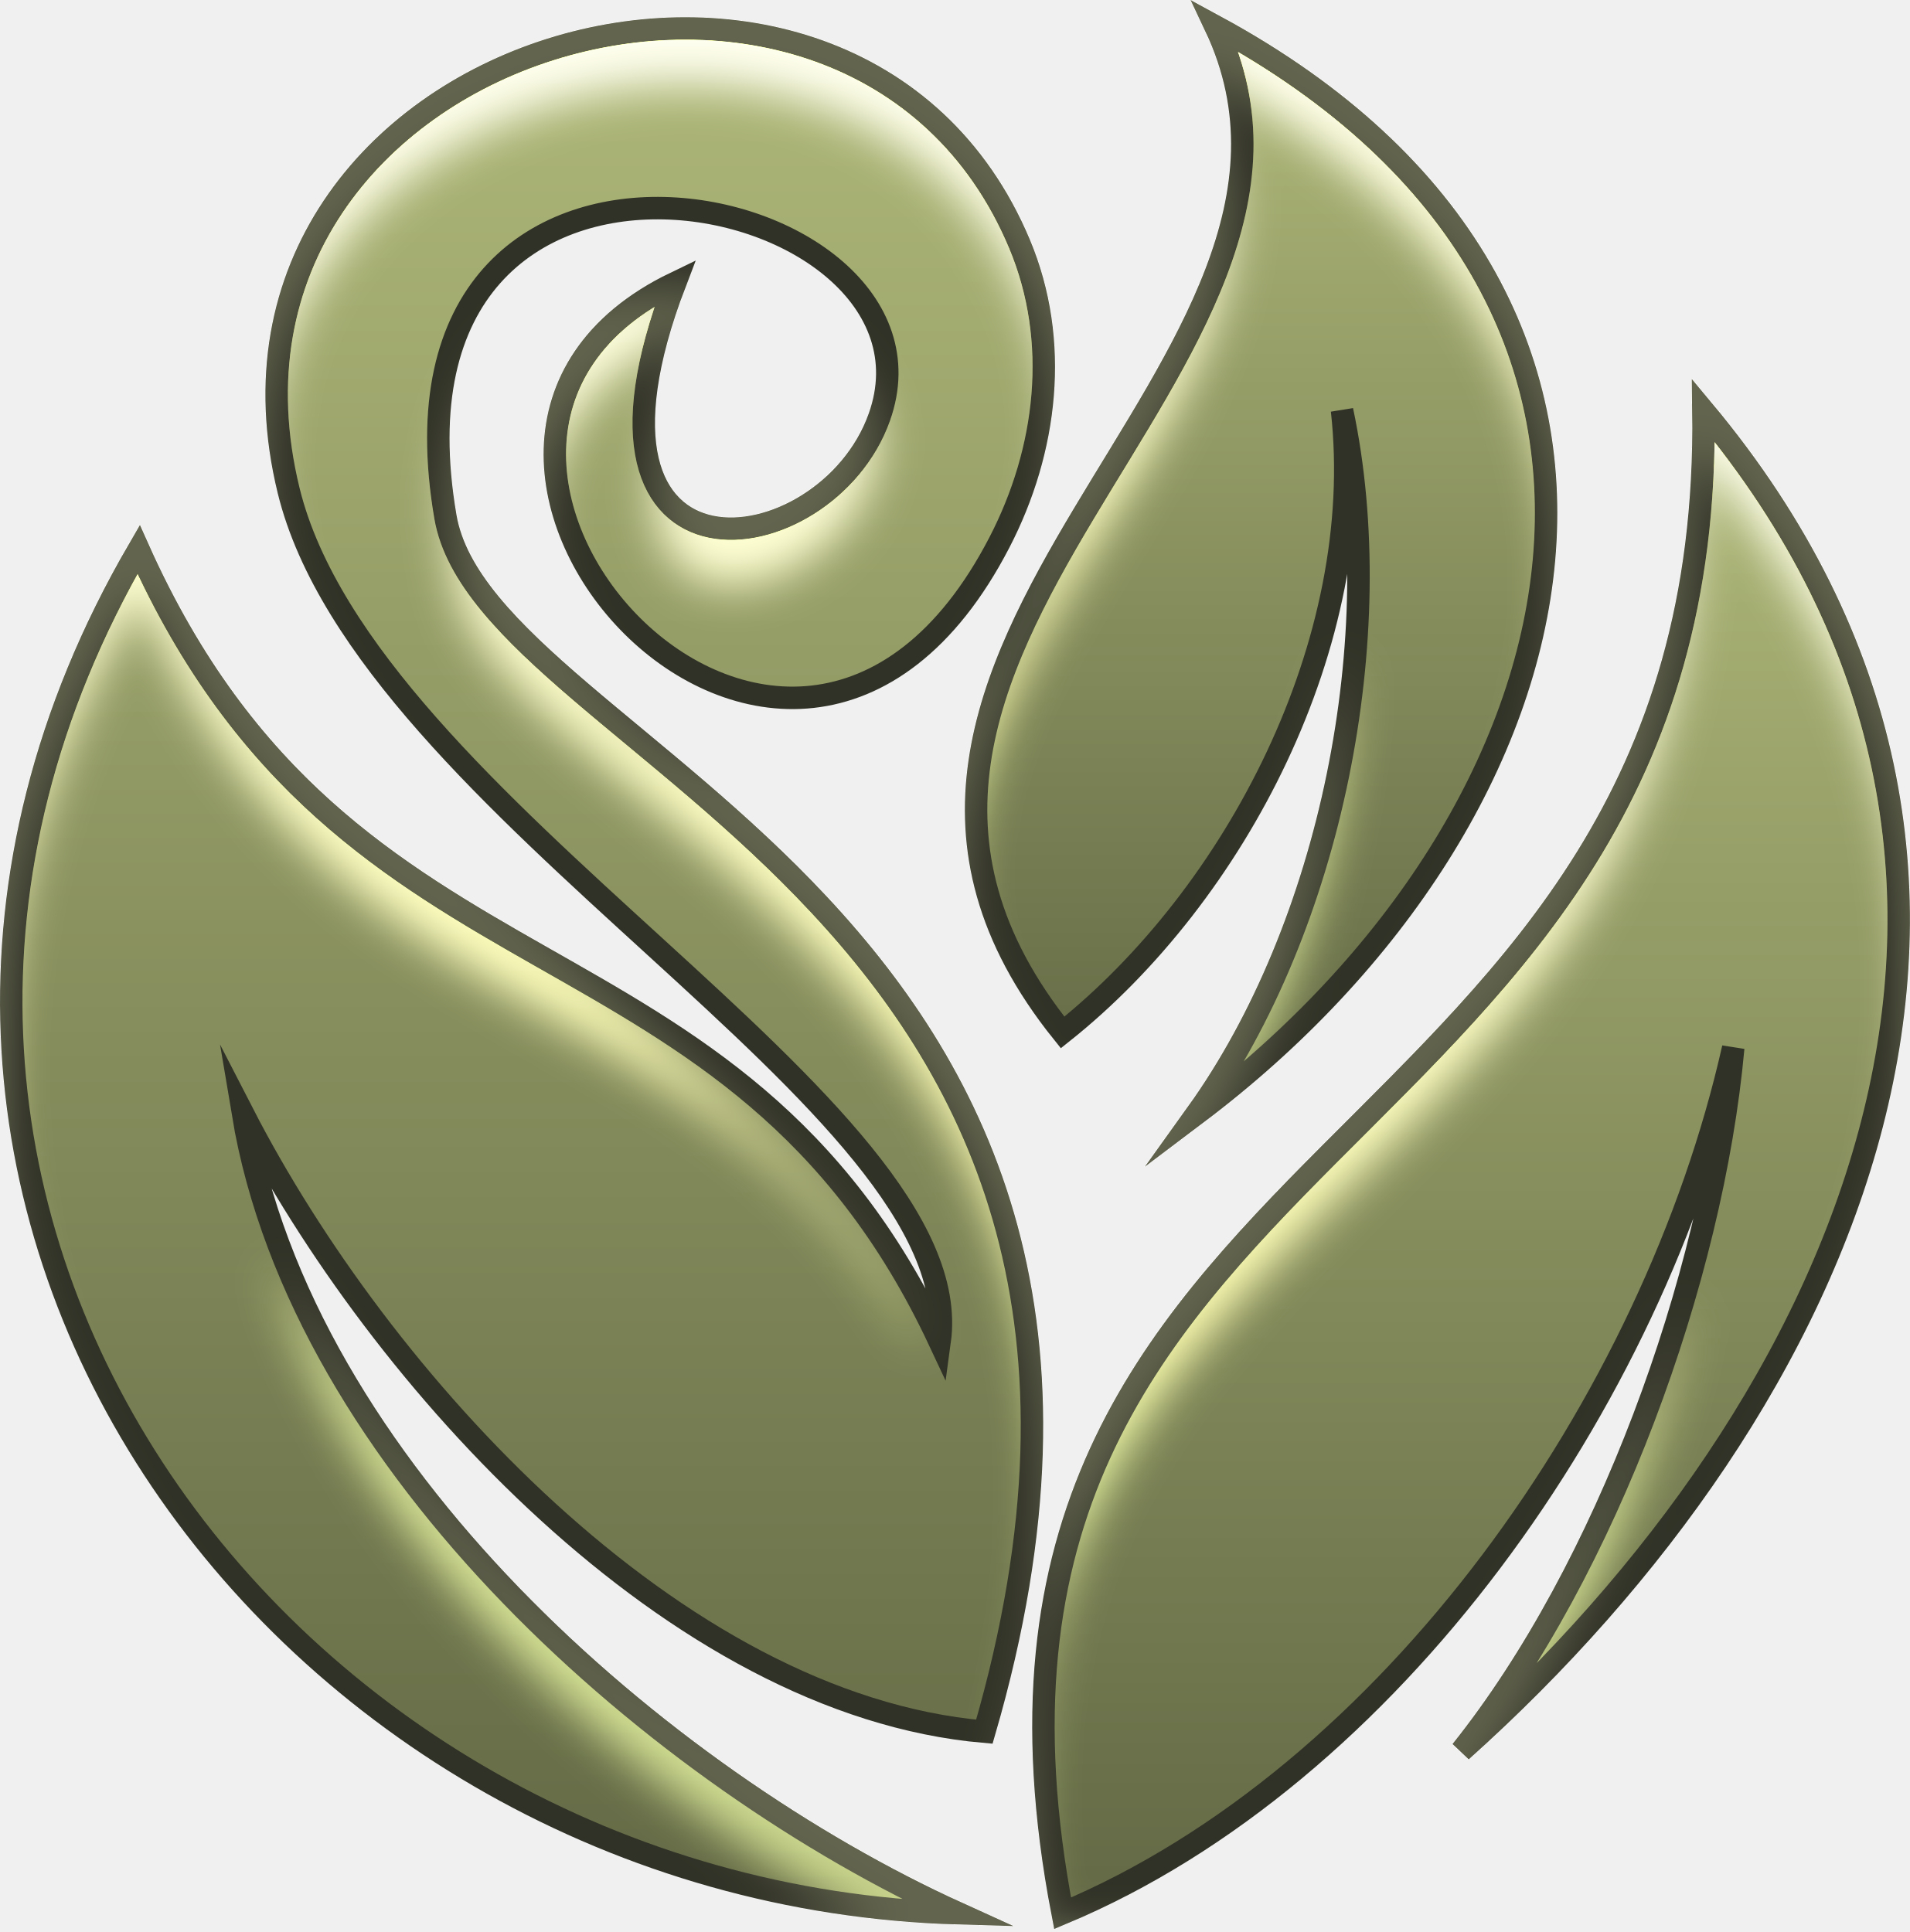
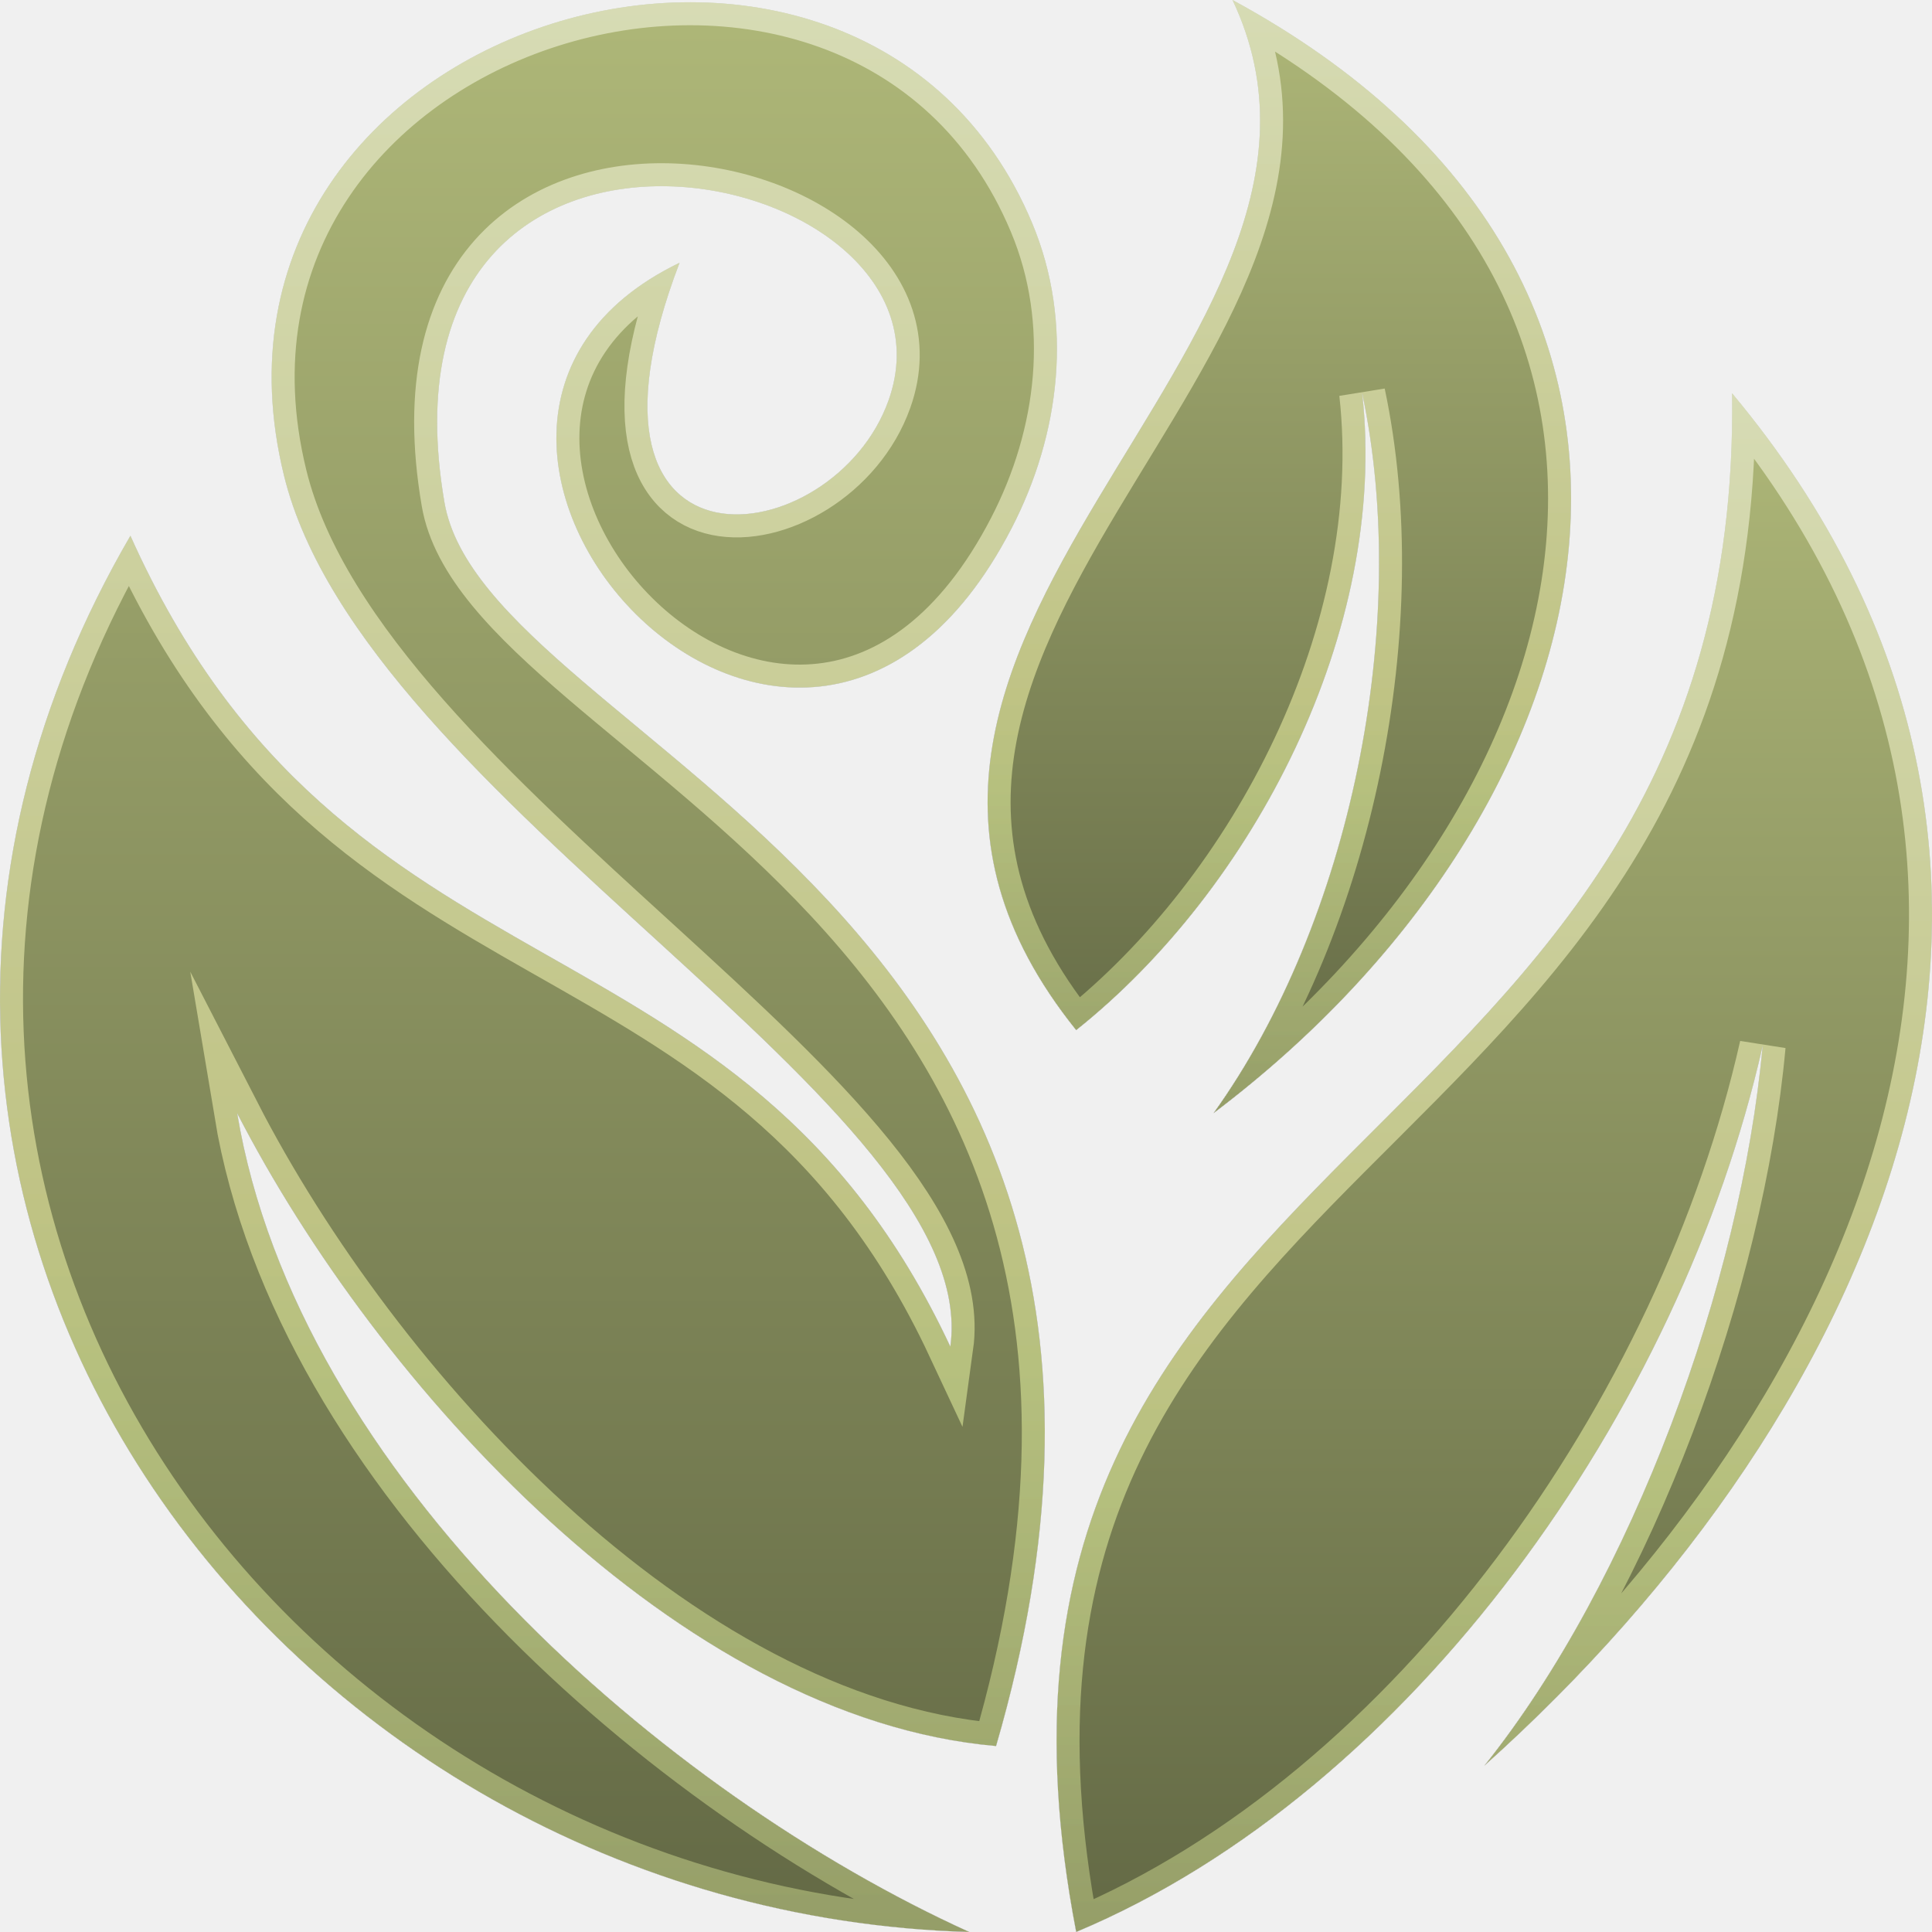
- <svg xmlns="http://www.w3.org/2000/svg" width="85" height="86" viewBox="0 0 85 86" fill="none">
-   <g filter="url(#filter0_i_2493_20)">
-     <path d="M42.647 85.168C12.61 84.32 -10.696 53.456 6.17 24.46C15.533 45.356 32.647 40.112 41.819 59.715C43.263 49.225 16.323 36.026 12.847 21.843C7.956 1.889 37.915 -6.907 45.372 10.857C47.189 15.189 46.6 20.047 44.478 24.145C35.073 42.316 15.15 19.767 30.046 12.594C24.58 26.879 36.761 25.262 39.136 18.564C42.816 8.186 16.342 2.671 19.823 23.004C21.64 33.617 54.45 40.51 43.808 77.084C29.967 75.879 16.88 61.368 10.812 49.569C13.441 65.335 29.409 79.156 42.647 85.168Z" fill="url(#paint0_linear_2493_20)" stroke-miterlimit="10" stroke="#313227" />
-     <path d="M59.726 18.269C60.877 28.58 54.984 39.833 47.29 45.958C33.642 28.97 61.216 16.249 54.088 1.168C76.493 13.317 70.962 36.215 53.26 49.569C59.233 41.24 61.855 28.305 59.726 18.269Z" fill="url(#paint1_linear_2493_20)" stroke-miterlimit="10" stroke="#313227" />
-     <path d="M47.29 85.168C40.518 50.037 76.279 52.417 75.809 18.269C92.97 38.826 82.246 62.525 65.031 77.944C71.49 69.864 76.2 56.924 77.135 46.645C73.588 62.404 61.896 79.043 47.29 85.168Z" fill="url(#paint2_linear_2493_20)" stroke-miterlimit="10" stroke="#313227" />
-   </g>
+ <svg xmlns="http://www.w3.org/2000/svg" xmlns:xlink="http://www.w3.org/1999/xlink" width="84" height="84" viewBox="0 0 84 84" fill="none">
+   <use xlink:href="#stroke0_2493_20" fill="url(#paint0_linear_2493_20)" />
+   <mask id="stroke1_2493_20" fill="white">
+     <use xlink:href="#stroke0_2493_20" />
+   </mask>
+   <path d="M42.147 84C12.11 83.152 -11.196 52.288 5.67 23.292C15.033 44.188 32.147 38.944 41.319 58.547C42.763 48.058 15.823 34.858 12.347 20.675C7.456 0.722 37.415 -8.075 44.872 9.689C46.689 14.021 46.1 18.878 43.978 22.977C34.573 41.148 14.65 18.599 29.546 11.425C24.08 25.711 36.261 24.094 38.636 17.396C42.316 7.018 15.842 1.503 19.323 21.836C21.14 32.449 53.95 39.342 43.308 75.916C29.467 74.711 16.38 60.2 10.312 48.401C12.941 64.167 28.909 77.988 42.147 84Z" stroke-width="2" stroke-miterlimit="10" stroke="white" stroke-opacity="0.5" style="mix-blend-mode:overlay" mask="url(#stroke1_2493_20)" />
+   <use xlink:href="#stroke2_2493_20" fill="url(#paint1_linear_2493_20)" />
+   <mask id="stroke3_2493_20" fill="white">
+     <use xlink:href="#stroke2_2493_20" />
+   </mask>
+   <path d="M59.226 17.101C60.377 27.412 54.484 38.665 46.79 44.79C33.142 27.802 60.716 15.081 53.588 0C75.993 12.149 70.462 35.047 52.76 48.401C58.733 40.072 61.355 27.137 59.226 17.101Z" stroke-width="2" stroke-miterlimit="10" stroke="white" stroke-opacity="0.5" style="mix-blend-mode:overlay" mask="url(#stroke3_2493_20)" />
+   <use xlink:href="#stroke4_2493_20" fill="url(#paint2_linear_2493_20)" />
+   <mask id="stroke5_2493_20" fill="white">
+     <use xlink:href="#stroke4_2493_20" />
+   </mask>
+   <path d="M46.79 84C40.018 48.869 75.779 51.249 75.309 17.101C92.47 37.658 81.746 61.357 64.531 76.776C70.99 68.696 75.7 55.756 76.635 45.477C73.088 61.236 61.396 77.875 46.79 84Z" stroke-width="2" stroke-miterlimit="10" stroke="white" stroke-opacity="0.5" style="mix-blend-mode:overlay" mask="url(#stroke5_2493_20)" />
  <defs>
-     <filter id="filter0_i_2493_20" x="0" y="0" width="85" height="87.867" filterUnits="userSpaceOnUse" color-interpolation-filters="sRGB">
-       <feFlood flood-opacity="0" result="BackgroundImageFix" />
-       <feBlend mode="normal" in="SourceGraphic" in2="BackgroundImageFix" result="shape" />
-       <feColorMatrix in="SourceAlpha" type="matrix" values="0 0 0 0 0 0 0 0 0 0 0 0 0 0 0 0 0 0 127 0" result="hardAlpha" />
-       <feOffset dy="3" />
-       <feGaussianBlur stdDeviation="1" />
-       <feComposite in2="hardAlpha" operator="arithmetic" k2="-1" k3="1" />
-       <feColorMatrix type="matrix" values="0 0 0 0 1 0 0 0 0 1 0 0 0 0 1 0 0 0 1 0" />
-       <feBlend mode="overlay" in2="shape" result="effect1_innerShadow_2493_20" />
-     </filter>
-     <linearGradient id="paint0_linear_2493_20" x1="23.477" y1="1.266" x2="23.477" y2="85.168" gradientUnits="userSpaceOnUse">
+     <linearGradient id="paint0_linear_2493_20" x1="22.977" y1="0.098" x2="22.977" y2="84" gradientUnits="userSpaceOnUse">
      <stop stop-color="#AEB778" />
      <stop offset="1" stop-color="#636945" />
    </linearGradient>
-     <linearGradient id="paint1_linear_2493_20" x1="56.124" y1="1.168" x2="56.124" y2="49.569" gradientUnits="userSpaceOnUse">
+     <linearGradient id="paint1_linear_2493_20" x1="55.624" y1="0" x2="55.624" y2="48.401" gradientUnits="userSpaceOnUse">
      <stop stop-color="#AEB778" />
      <stop offset="1" stop-color="#636945" />
    </linearGradient>
-     <linearGradient id="paint2_linear_2493_20" x1="65.468" y1="18.269" x2="65.468" y2="85.168" gradientUnits="userSpaceOnUse">
+     <linearGradient id="paint2_linear_2493_20" x1="64.968" y1="17.101" x2="64.968" y2="84" gradientUnits="userSpaceOnUse">
      <stop stop-color="#AEB778" />
      <stop offset="1" stop-color="#636945" />
    </linearGradient>
+     <path id="stroke0_2493_20" d="M42.147 84C12.11 83.152 -11.196 52.288 5.67 23.292C15.033 44.188 32.147 38.944 41.319 58.547C42.763 48.058 15.823 34.858 12.347 20.675C7.456 0.722 37.415 -8.075 44.872 9.689C46.689 14.021 46.1 18.878 43.978 22.977C34.573 41.148 14.65 18.599 29.546 11.425C24.08 25.711 36.261 24.094 38.636 17.396C42.316 7.018 15.842 1.503 19.323 21.836C21.14 32.449 53.95 39.342 43.308 75.916C29.467 74.711 16.38 60.2 10.312 48.401C12.941 64.167 28.909 77.988 42.147 84Z" />
+     <path id="stroke2_2493_20" d="M59.226 17.101C60.377 27.412 54.484 38.665 46.79 44.79C33.142 27.802 60.716 15.081 53.588 0C75.993 12.149 70.462 35.047 52.76 48.401C58.733 40.072 61.355 27.137 59.226 17.101Z" />
+     <path id="stroke4_2493_20" d="M46.79 84C40.018 48.869 75.779 51.249 75.309 17.101C92.47 37.658 81.746 61.357 64.531 76.776C70.99 68.696 75.7 55.756 76.635 45.477C73.088 61.236 61.396 77.875 46.79 84Z" />
  </defs>
</svg>
